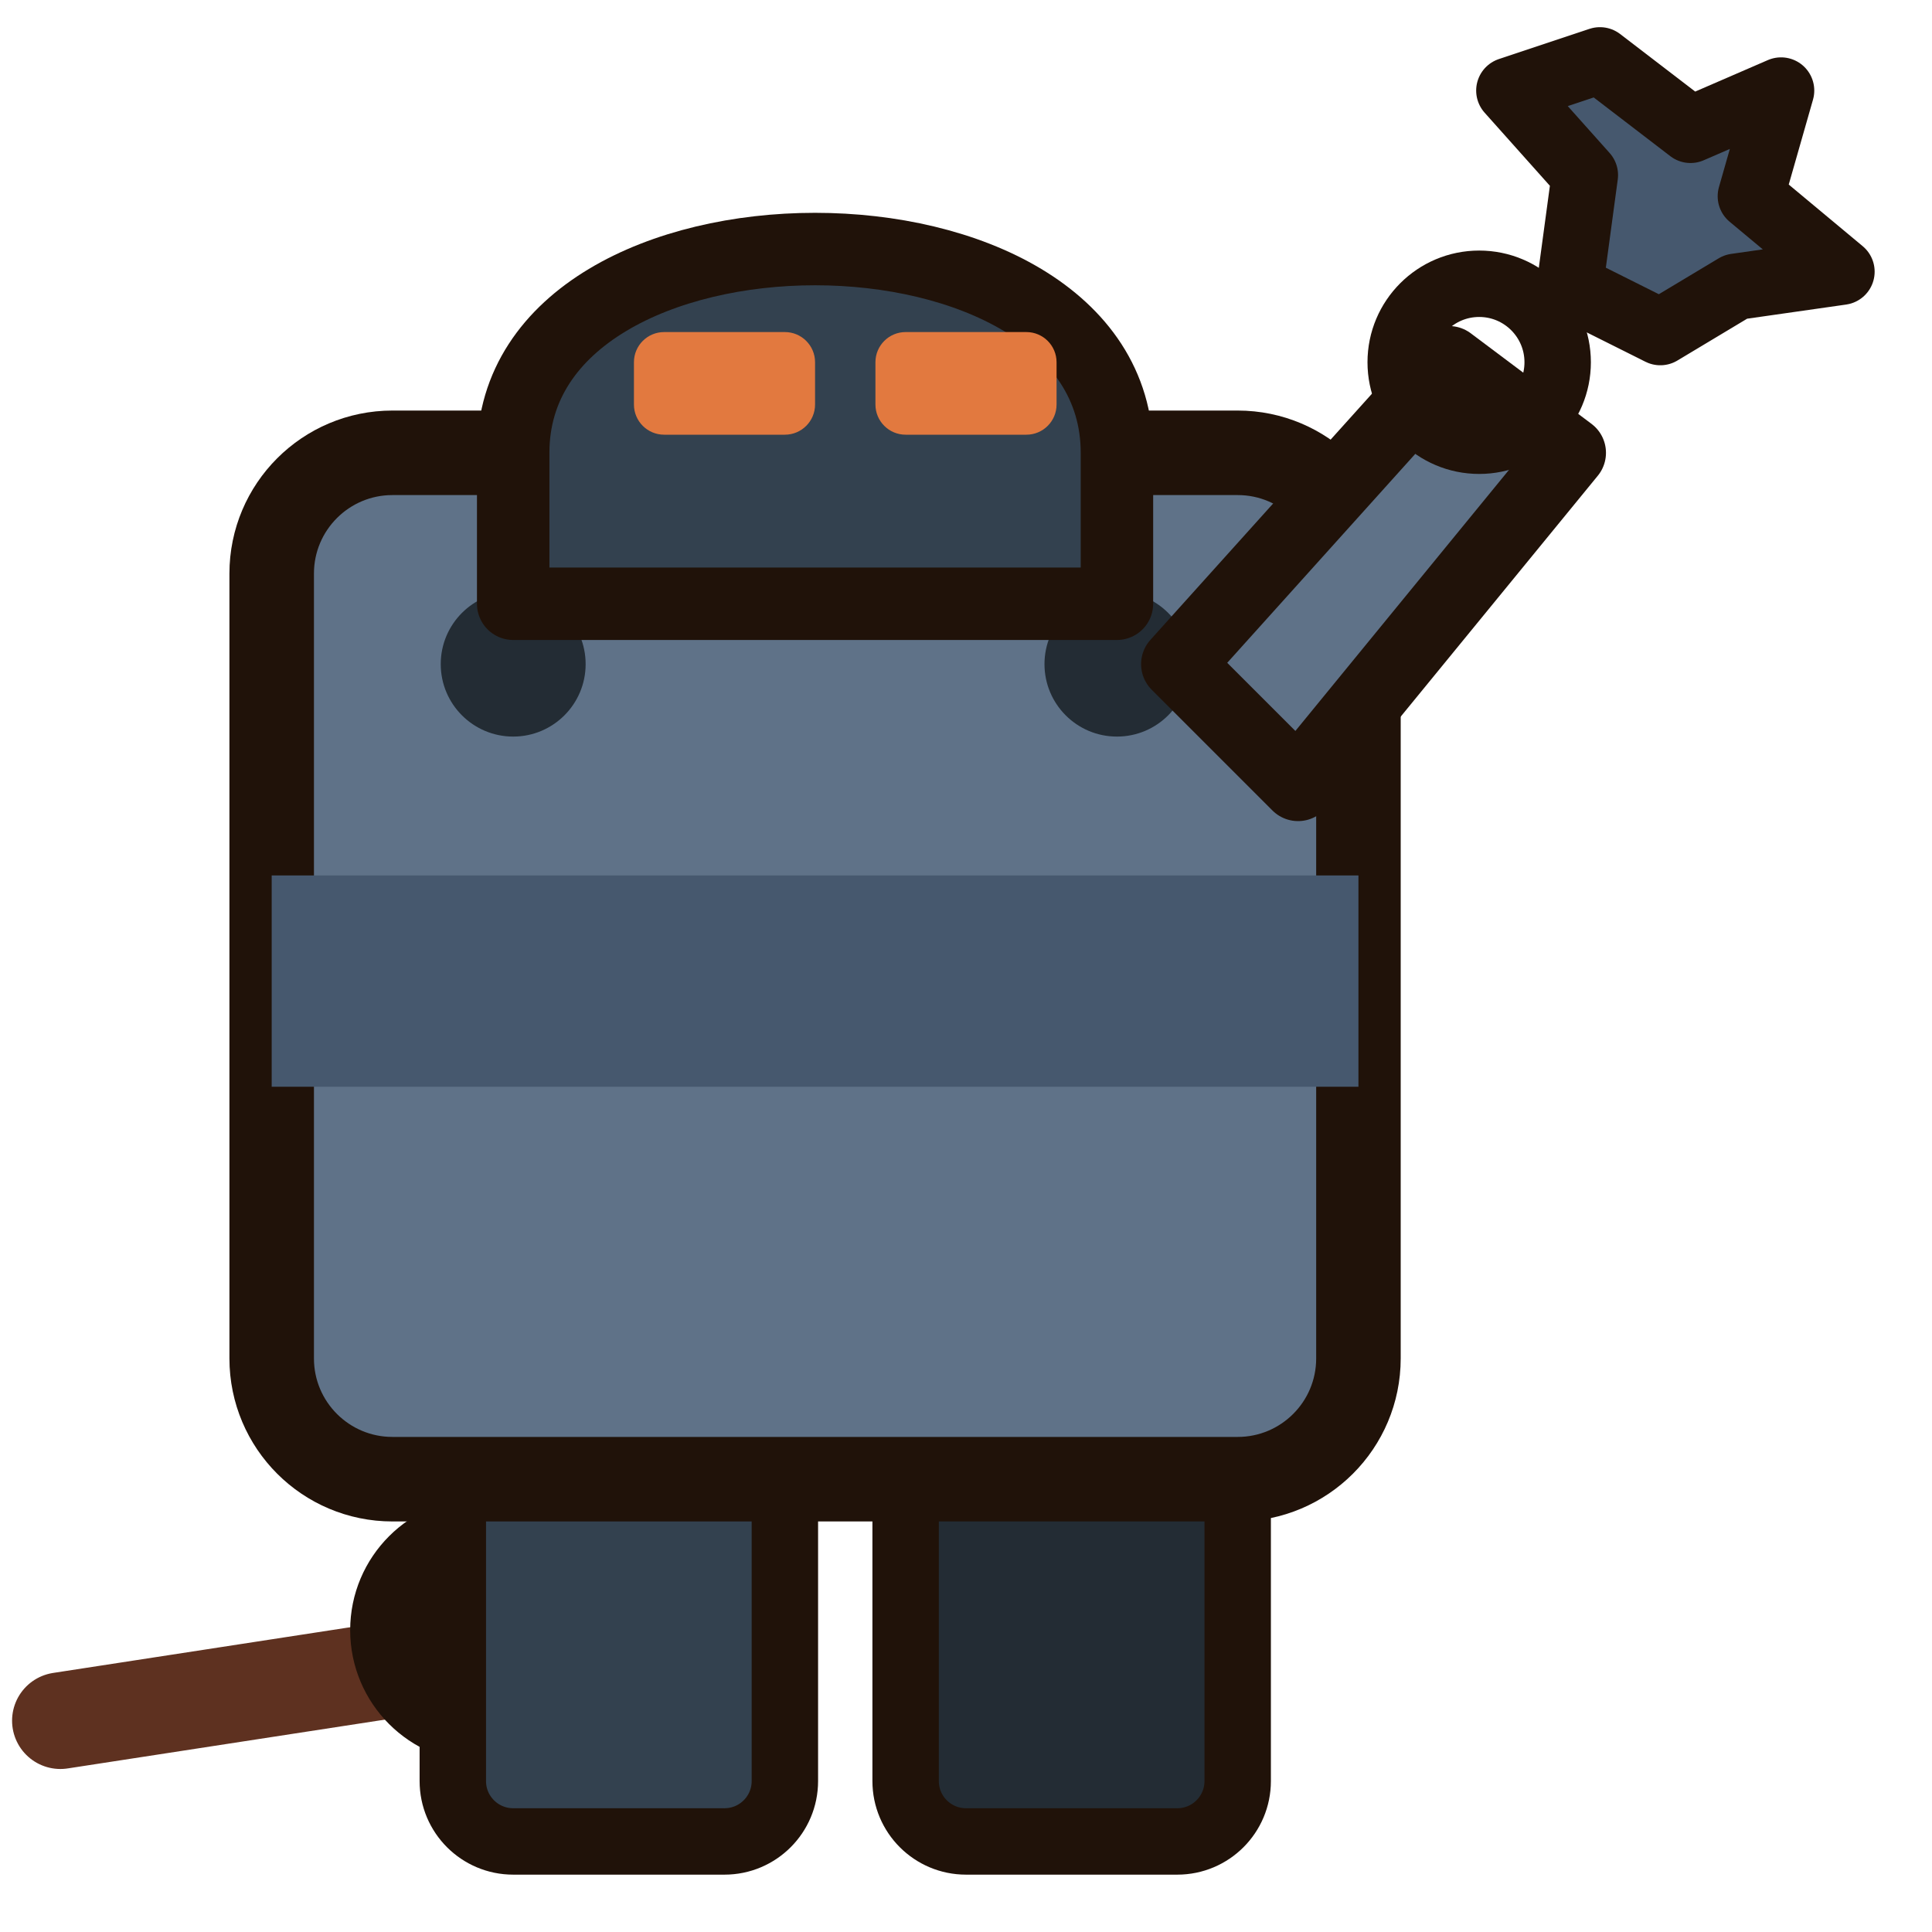
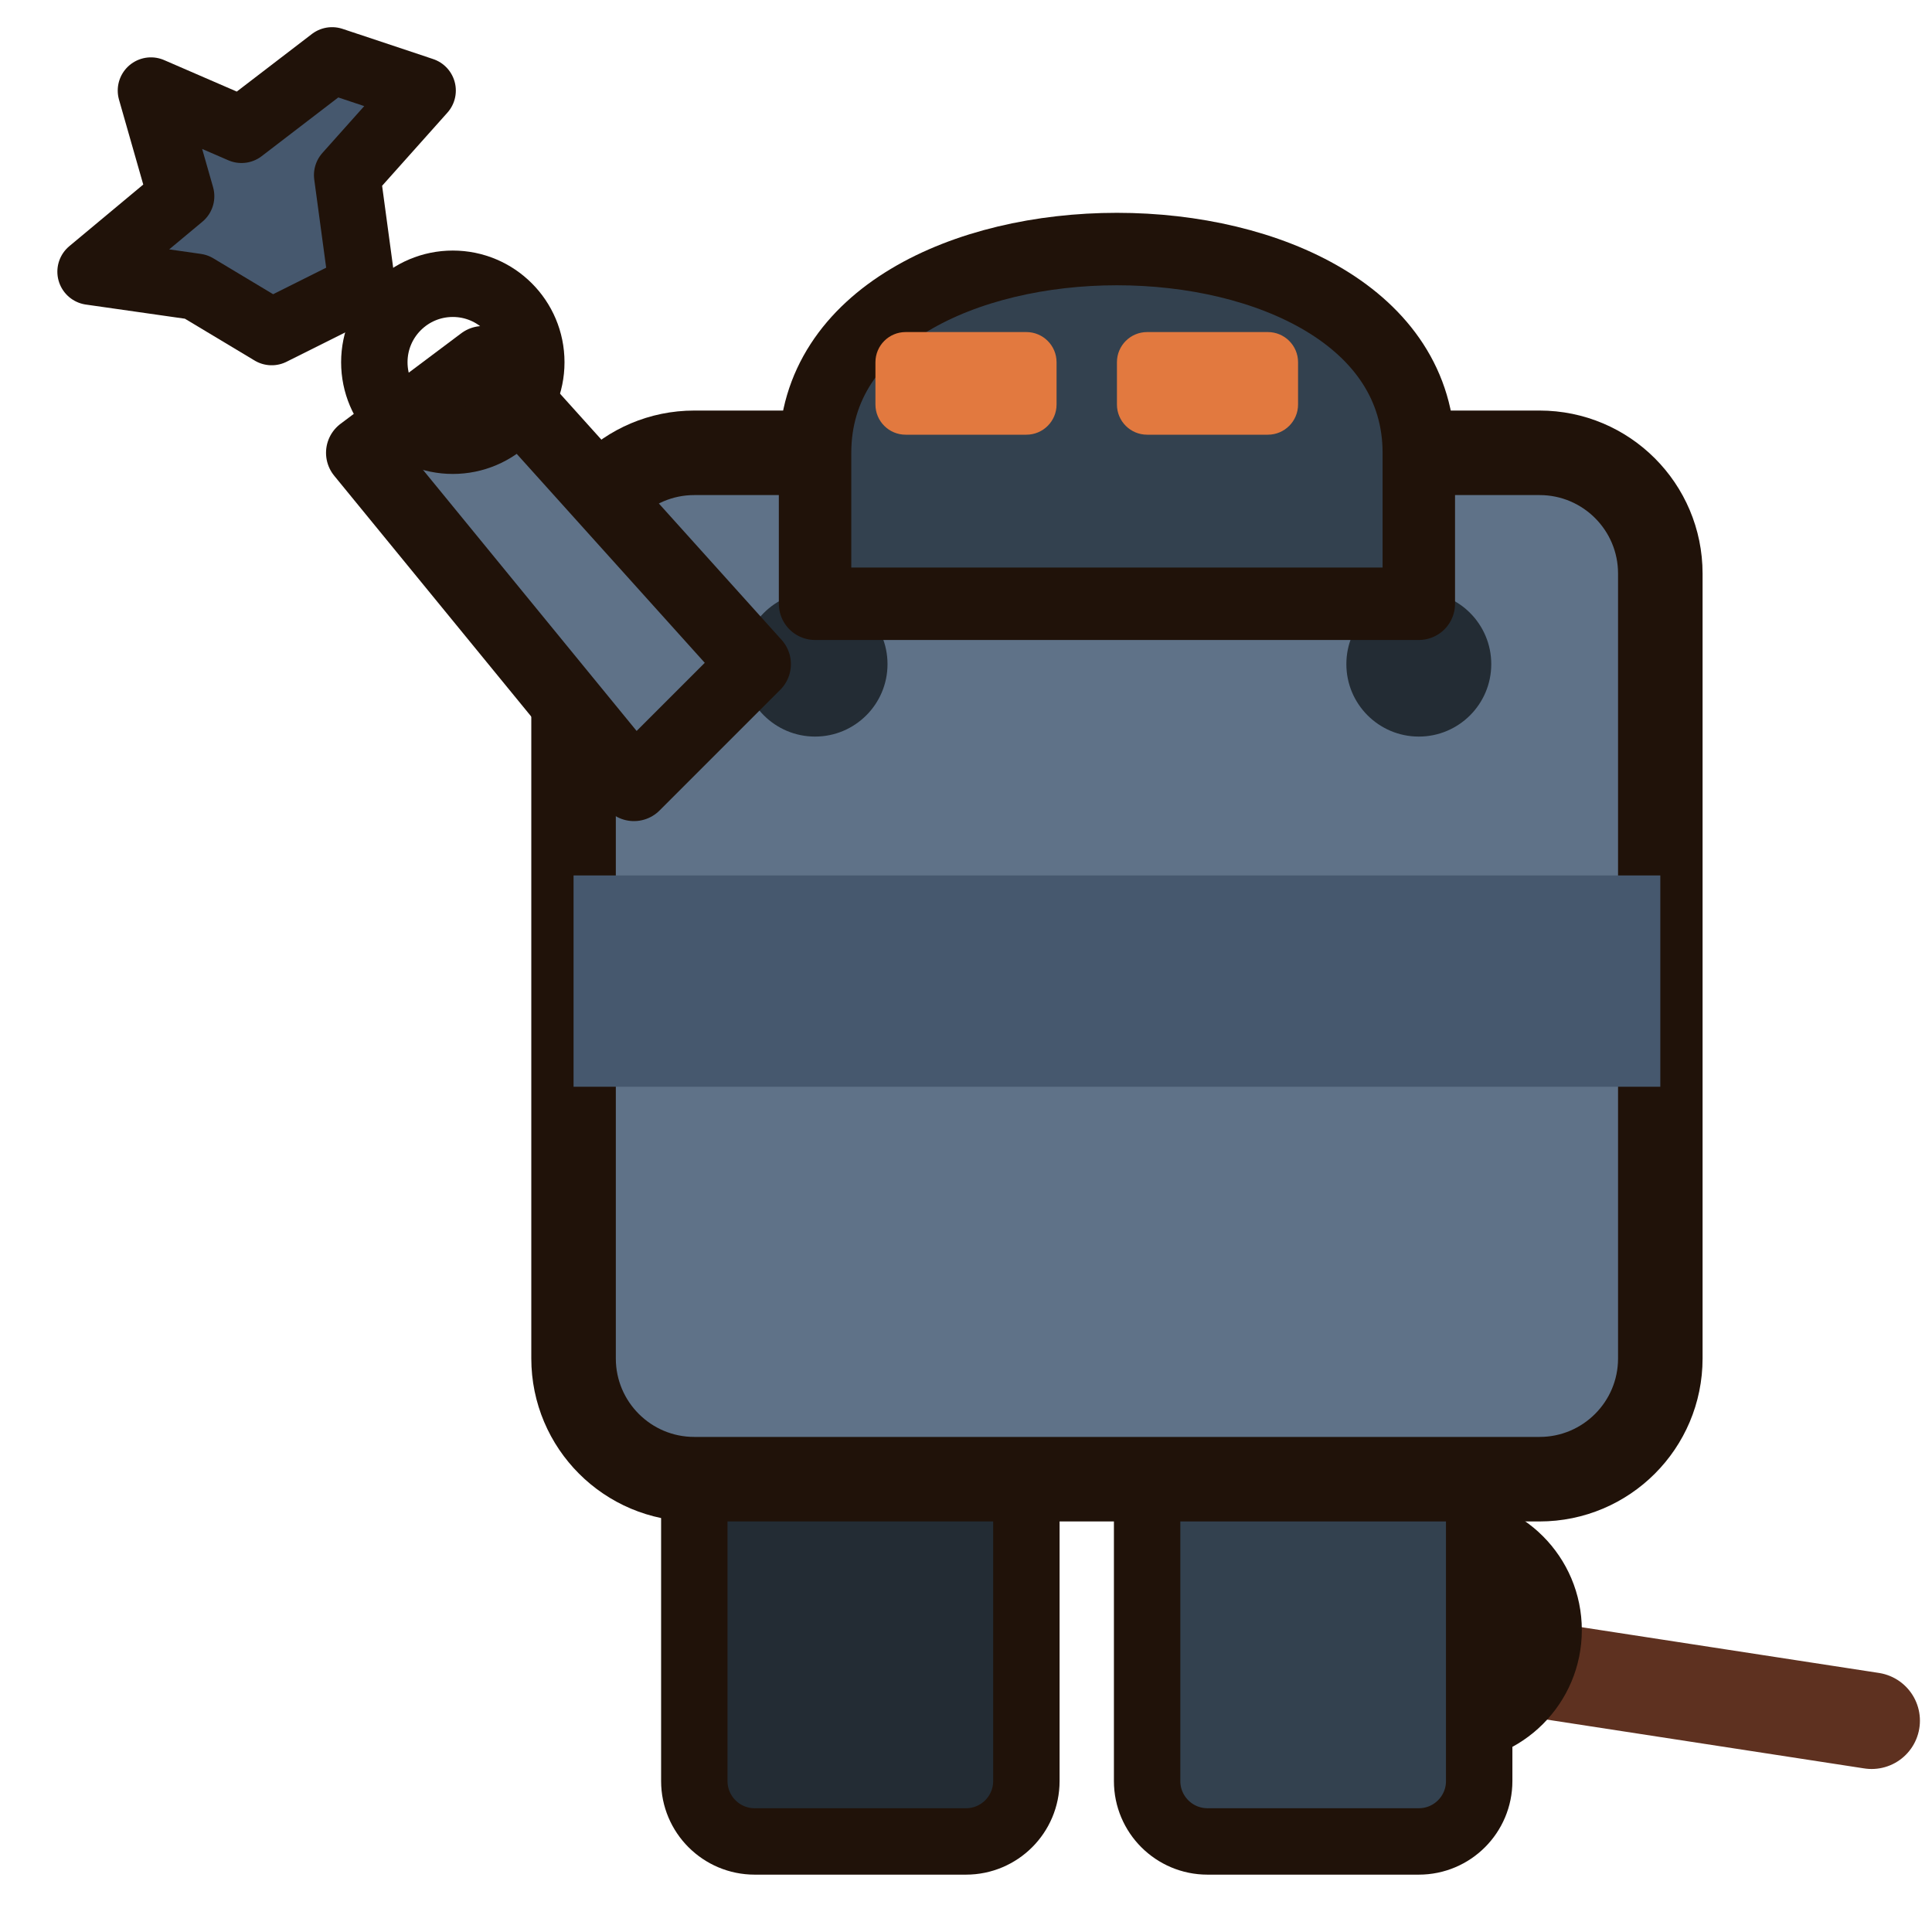
<svg xmlns="http://www.w3.org/2000/svg" viewBox="0 0 64 64">
-   <path d="M2 57 L15 55" fill="none" stroke="#5e3120" stroke-width="3.2" stroke-linecap="round" />
-   <circle cx="16" cy="54" r="3.2" fill="none" stroke="#201209" stroke-width="2.4" />
-   <rect x="15" y="45" width="11" height="16" rx="2" fill="#33414f" stroke="#201209" stroke-width="2.2" stroke-linejoin="round" />
-   <rect x="30" y="45" width="11" height="16" rx="2" fill="#232c34" stroke="#201209" stroke-width="2.2" stroke-linejoin="round" />
-   <rect x="9" y="15" width="36" height="34" rx="4" fill="#5f7288" stroke="#201209" stroke-width="2.8" stroke-linejoin="round" />
-   <rect x="9" y="29" width="36" height="7" fill="#46586e" />
-   <circle cx="17" cy="22" r="2.4" fill="#232c34" />
-   <circle cx="37" cy="22" r="2.4" fill="#232c34" />
-   <path d="M17 15 C17 6 37 6 37 15 L37 20 L17 20 Z" fill="#33414f" stroke="#201209" stroke-width="2.4" stroke-linejoin="round" />
-   <rect x="21" y="11" width="6" height="3.4" rx="1" fill="#e2793f" />
-   <rect x="29" y="11" width="6" height="3.4" rx="1" fill="#e2793f" />
-   <path d="M39 22 L48 12 L52 15 L43 26 Z" fill="#5f7288" stroke="#201209" stroke-width="2.4" stroke-linejoin="round" />
-   <circle cx="49" cy="12" r="2.6" fill="none" stroke="#201209" stroke-width="2.2" />
-   <path d="M55,11 L52,9.5 L52.5,5.8 L50,3 L53,2 L56,4.3 L59,3 L58,6.5 L61,9 L57.5,9.5 Z" fill="#46586e" stroke="#201209" stroke-width="2.2" stroke-linejoin="round" />
+   <g transform="translate(64,0) scale(-1,1)">
+     <path d="M2 57 L15 55" fill="none" stroke="#5e3120" stroke-width="3.2" stroke-linecap="round" />
+     <circle cx="16" cy="54" r="3.2" fill="none" stroke="#201209" stroke-width="2.4" />
+     <rect x="15" y="45" width="11" height="16" rx="2" fill="#33414f" stroke="#201209" stroke-width="2.2" stroke-linejoin="round" />
+     <rect x="30" y="45" width="11" height="16" rx="2" fill="#232c34" stroke="#201209" stroke-width="2.2" stroke-linejoin="round" />
+     <rect x="9" y="15" width="36" height="34" rx="4" fill="#5f7288" stroke="#201209" stroke-width="2.8" stroke-linejoin="round" />
+     <rect x="9" y="29" width="36" height="7" fill="#46586e" />
+     <circle cx="17" cy="22" r="2.4" fill="#232c34" />
+     <circle cx="37" cy="22" r="2.4" fill="#232c34" />
+     <path d="M17 15 C17 6 37 6 37 15 L37 20 L17 20 Z" fill="#33414f" stroke="#201209" stroke-width="2.4" stroke-linejoin="round" />
+     <rect x="21" y="11" width="6" height="3.4" rx="1" fill="#e2793f" />
+     <rect x="29" y="11" width="6" height="3.4" rx="1" fill="#e2793f" />
+     <path d="M39 22 L48 12 L52 15 L43 26 Z" fill="#5f7288" stroke="#201209" stroke-width="2.4" stroke-linejoin="round" />
+     <circle cx="49" cy="12" r="2.6" fill="none" stroke="#201209" stroke-width="2.2" />
+     <path d="M55,11 L52,9.5 L52.5,5.8 L50,3 L53,2 L56,4.3 L59,3 L58,6.5 L61,9 L57.5,9.5 Z" fill="#46586e" stroke="#201209" stroke-width="2.2" stroke-linejoin="round" />
+   </g>
</svg>
